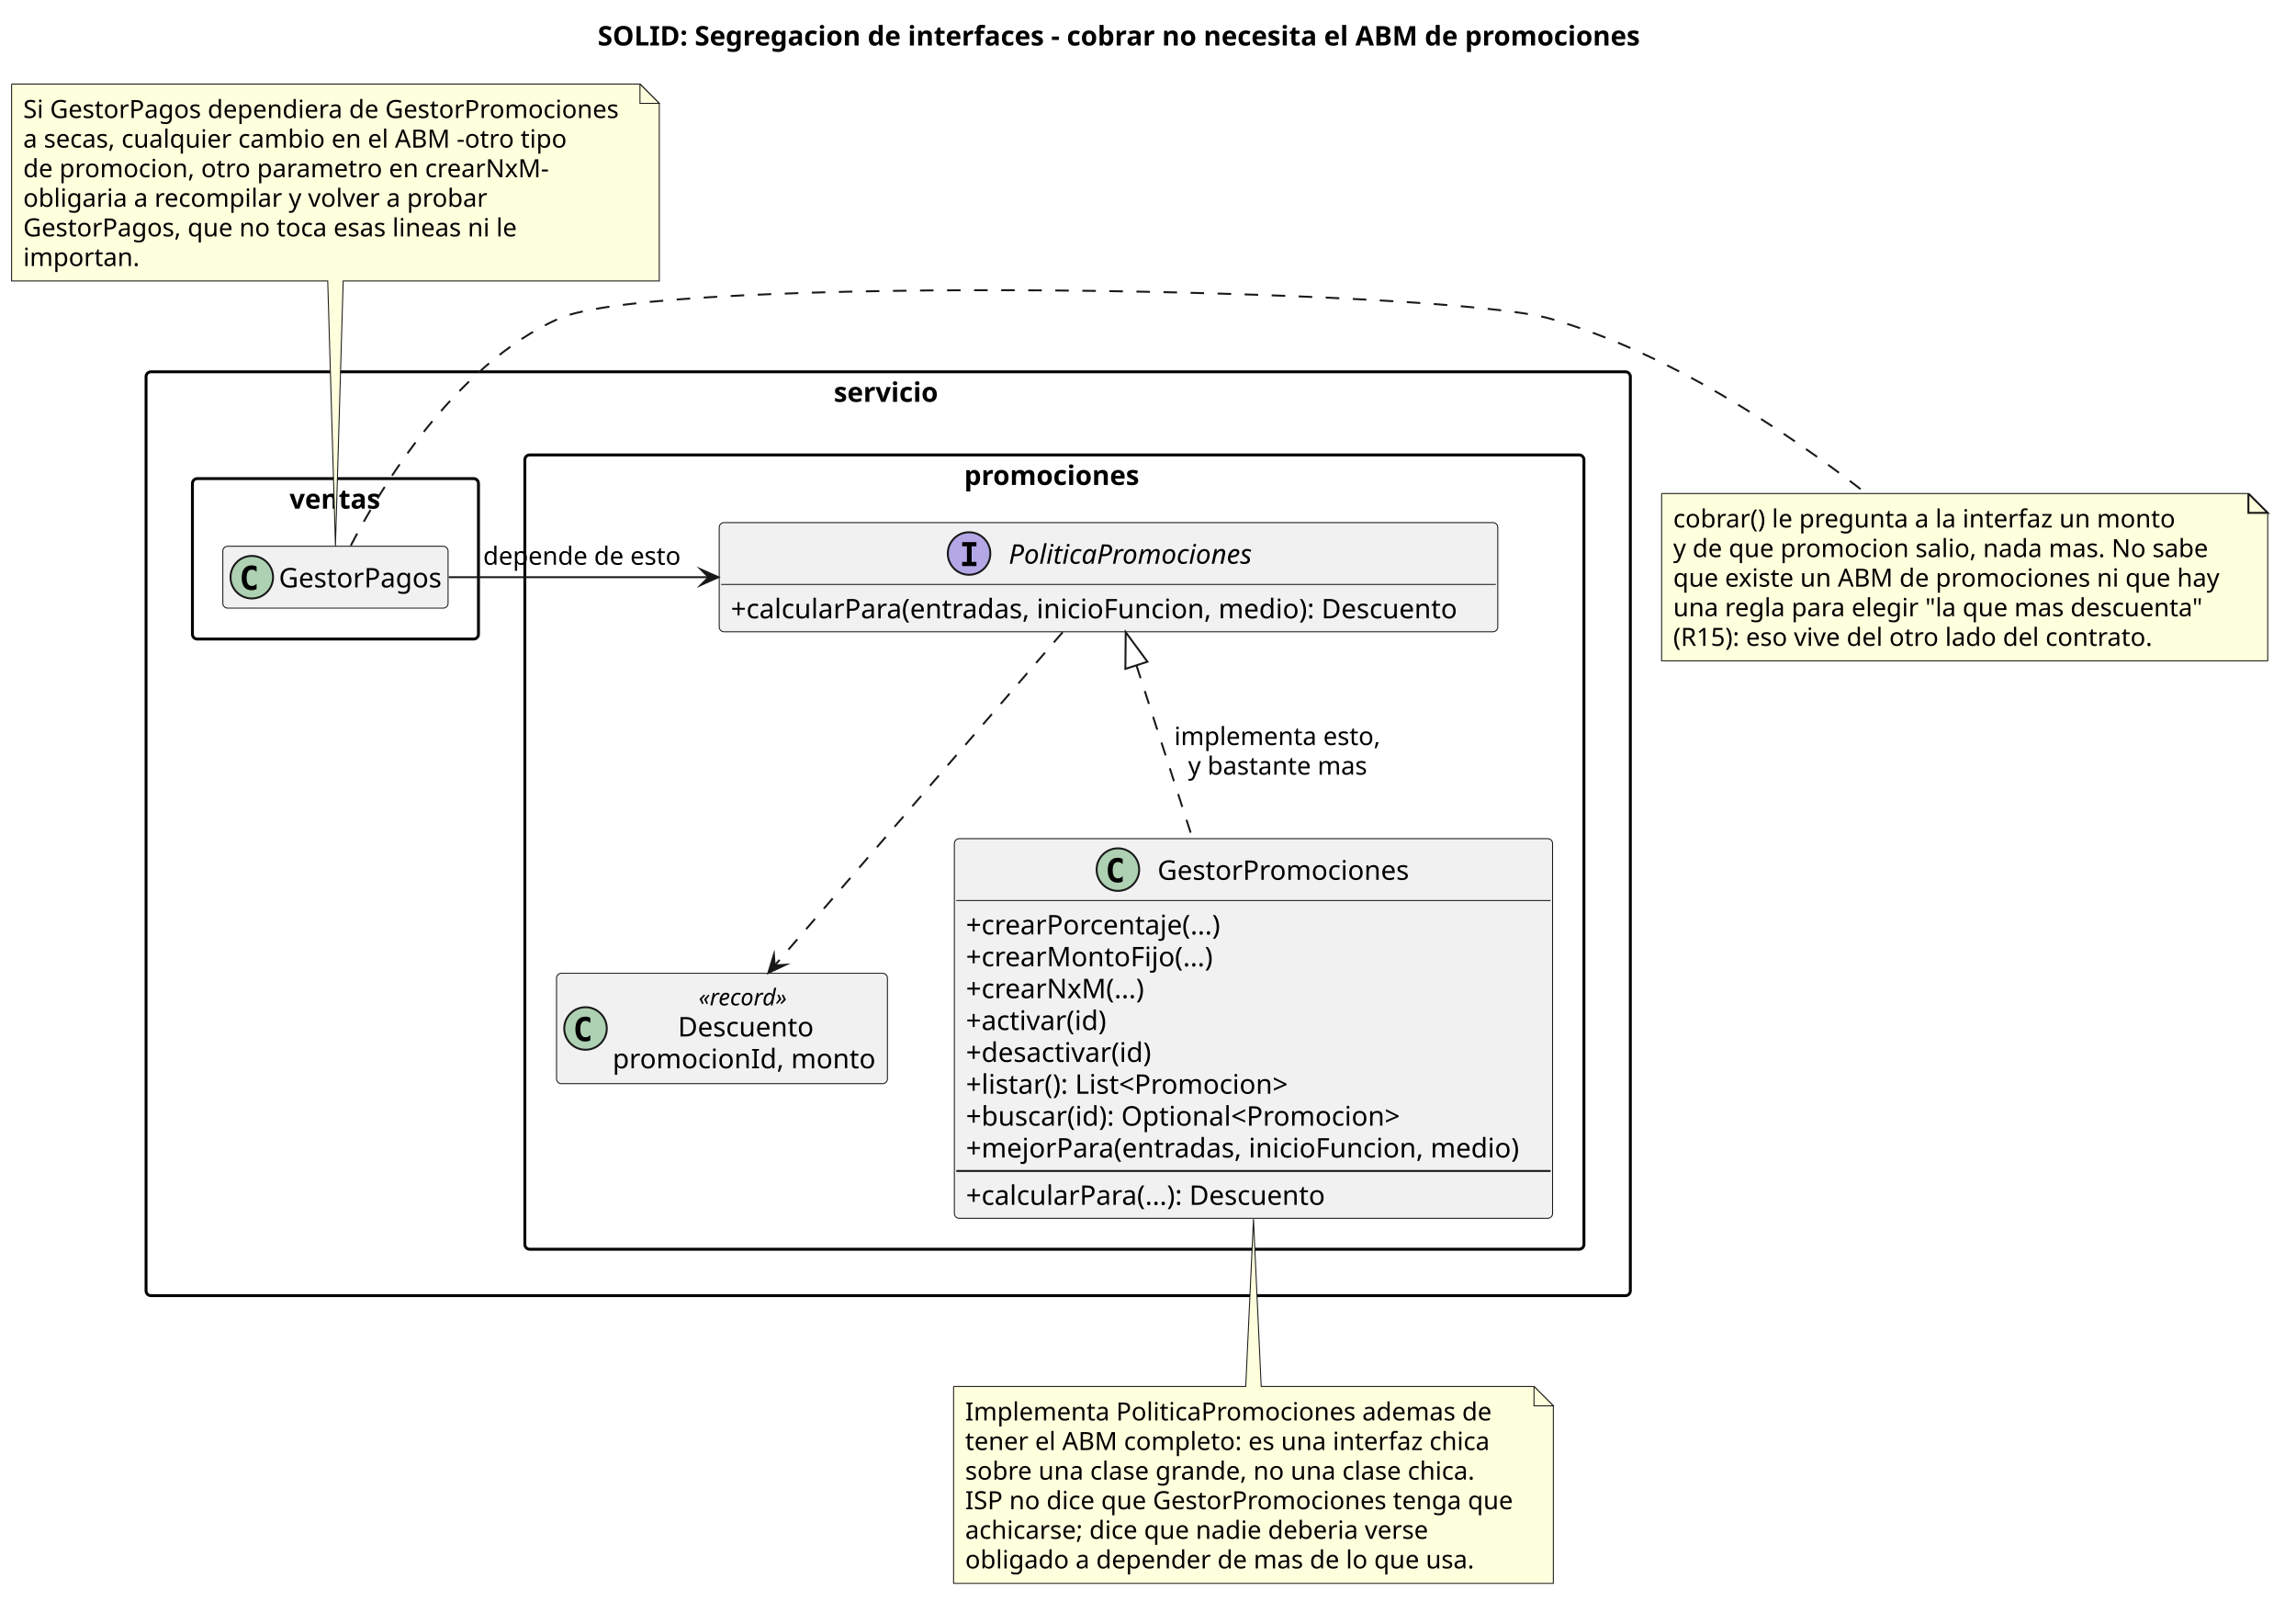
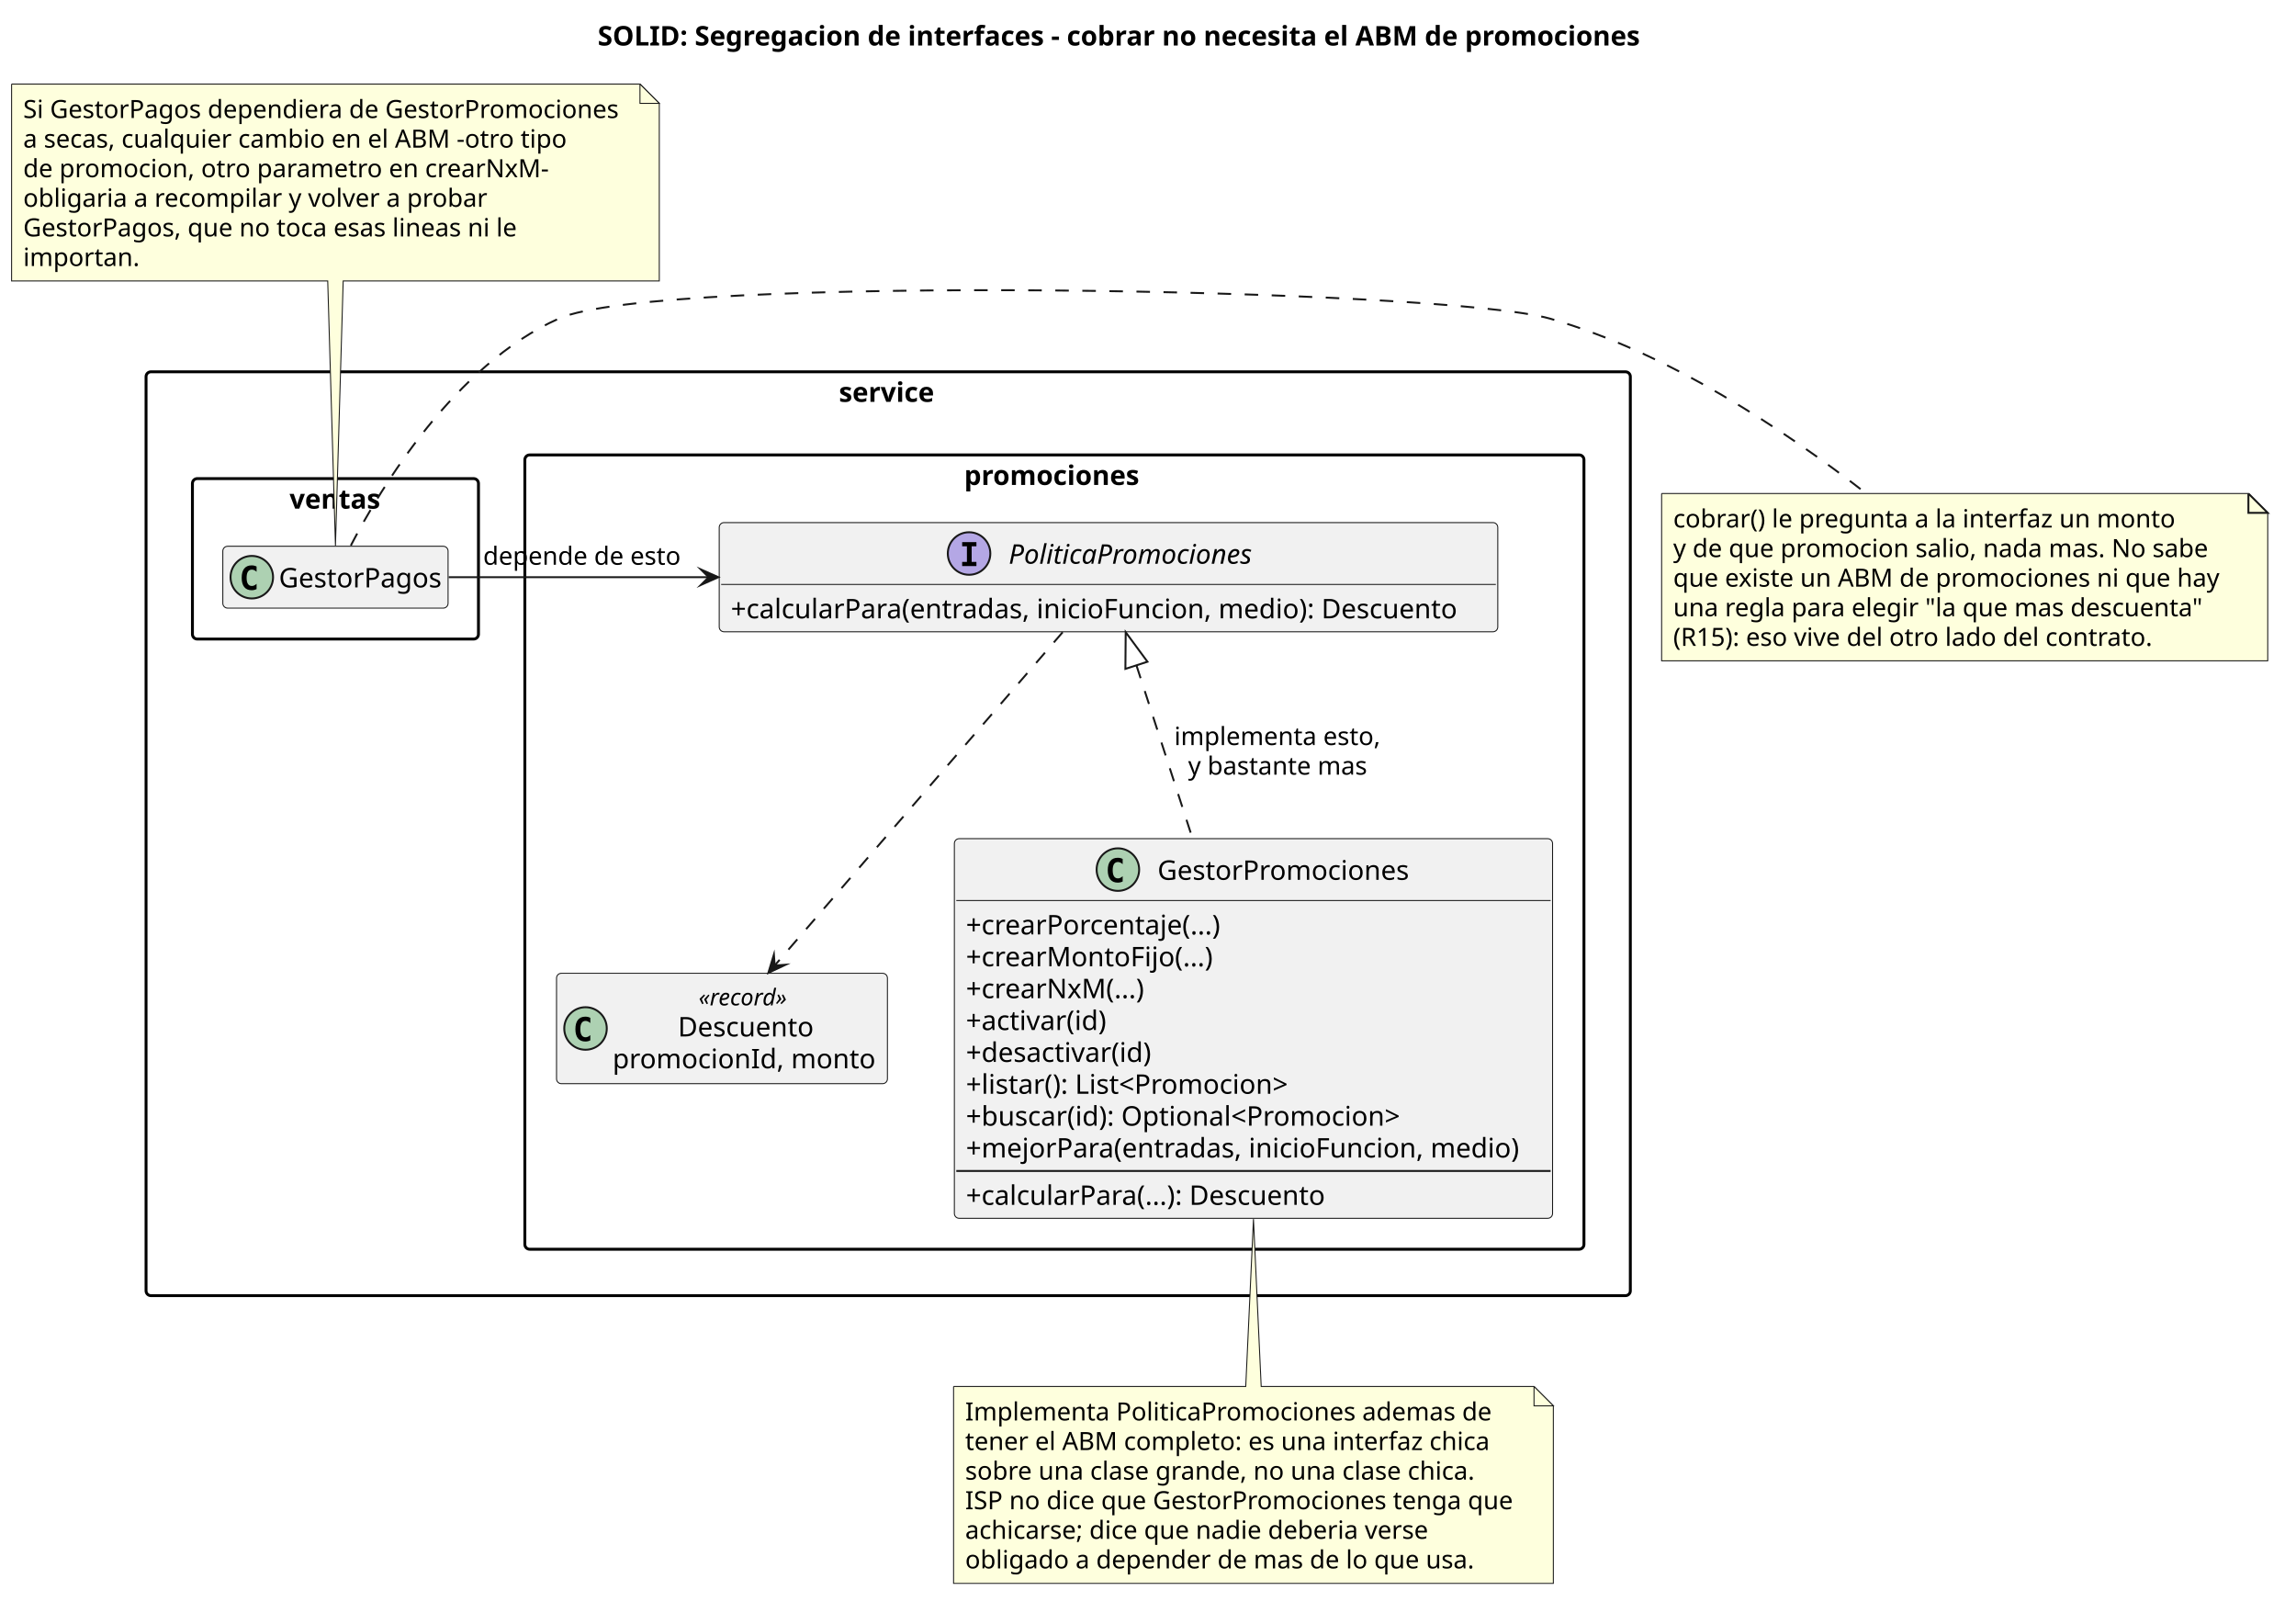
<svg xmlns="http://www.w3.org/2000/svg" contentStyleType="text/css" data-diagram-type="CLASS" height="834px" preserveAspectRatio="none" style="width:1188px;height:834px;background:#FFFFFF;" version="1.1" viewBox="0 0 1188 834" width="1188px" zoomAndPan="magnify">
  <defs />
  <g>
    <g class="title" data-source-line="1">
      <text fill="#000000" font-family="sans-serif" font-size="14" font-weight="700" lengthAdjust="spacing" textLength="562.864" x="309.255" y="23.535">SOLID: Segregacion de interfaces - cobrar no necesita el ABM de promociones</text>
    </g>
-     <g class="cluster" data-qualified-name="servicio" data-source-line="17" id="ent0003">
+     <g class="cluster" data-qualified-name="service" data-source-line="17" id="ent0003">
      <rect fill="none" height="477.92" rx="2.5" ry="2.5" style="stroke:#000000;stroke-width:1.5;" width="768" x="75.57" y="192.348" />
-       <text fill="#000000" font-family="sans-serif" font-size="14" font-weight="700" lengthAdjust="spacing" textLength="56.287" x="431.426" y="207.883">servicio</text>
+       <text fill="#000000" font-family="sans-serif" font-size="14" font-weight="700" lengthAdjust="spacing" textLength="50.996" x="434.072" y="207.883">service</text>
    </g>
-     <g class="cluster" data-qualified-name="servicio.ventas" data-source-line="16" id="ent0001">
+     <g class="cluster" data-qualified-name="service.ventas" data-source-line="16" id="ent0001">
      <rect fill="none" height="83" rx="2.5" ry="2.5" style="stroke:#000000;stroke-width:1.5;" width="148" x="99.57" y="247.598" />
      <text fill="#000000" font-family="sans-serif" font-size="14" font-weight="700" lengthAdjust="spacing" textLength="47.523" x="149.808" y="263.133">ventas</text>
    </g>
-     <g class="cluster" data-qualified-name="servicio.promociones" data-source-line="20" id="ent0004">
+     <g class="cluster" data-qualified-name="service.promociones" data-source-line="20" id="ent0004">
      <rect fill="none" height="410.92" rx="2.5" ry="2.5" style="stroke:#000000;stroke-width:1.5;" width="548" x="271.57" y="235.348" />
      <text fill="#000000" font-family="sans-serif" font-size="14" font-weight="700" lengthAdjust="spacing" textLength="93.358" x="498.891" y="250.883">promociones</text>
    </g>
-     <g class="entity" data-qualified-name="servicio.ventas.GestorPagos" data-source-line="17" id="ent0002">
+     <g class="entity" data-qualified-name="service.ventas.GestorPagos" data-source-line="17" id="ent0002">
      <rect fill="#F1F1F1" height="32" rx="2.5" ry="2.5" style="stroke:#181818;stroke-width:0.5;" width="116.554" x="115.29" y="282.598" />
      <ellipse cx="130.29" cy="298.598" fill="#ADD1B2" rx="11" ry="11" style="stroke:#181818;stroke-width:1;" />
      <path d="M132.763,304.741 Q132.182,305.04 131.543,305.19 Q130.904,305.339 130.198,305.339 Q127.691,305.339 126.371,303.687 Q125.052,302.035 125.052,298.914 Q125.052,295.785 126.371,294.133 Q127.691,292.481 130.198,292.481 Q130.904,292.481 131.551,292.63 Q132.199,292.78 132.763,293.079 L132.763,295.801 Q132.132,295.22 131.539,294.951 Q130.945,294.681 130.314,294.681 Q128.97,294.681 128.285,295.748 Q127.6,296.814 127.6,298.914 Q127.6,301.006 128.285,302.073 Q128.97,303.139 130.314,303.139 Q130.945,303.139 131.539,302.87 Q132.132,302.6 132.763,302.019 Z " fill="#000000" />
      <text fill="#000000" font-family="sans-serif" font-size="14" lengthAdjust="spacing" textLength="84.554" x="144.29" y="303.889">GestorPagos</text>
    </g>
-     <g class="entity" data-qualified-name="servicio.promociones.PoliticaPromociones" data-source-line="21" id="ent0005">
+     <g class="entity" data-qualified-name="service.promociones.PoliticaPromociones" data-source-line="21" id="ent0005">
      <rect fill="#F1F1F1" height="56.488" rx="2.5" ry="2.5" style="stroke:#181818;stroke-width:0.5;" width="402.845" x="372.14" y="270.348" />
      <ellipse cx="501.414" cy="286.348" fill="#B4A7E5" rx="11" ry="11" style="stroke:#181818;stroke-width:1;" />
      <path d="M497.842,282.613 L497.842,280.455 L505.221,280.455 L505.221,282.613 L502.756,282.613 L502.756,290.69 L505.221,290.69 L505.221,292.848 L497.842,292.848 L497.842,290.69 L500.308,290.69 L500.308,282.613 Z " fill="#000000" />
      <text fill="#000000" font-family="sans-serif" font-size="14" font-style="italic" lengthAdjust="spacing" textLength="135.796" x="521.914" y="291.639">PoliticaPromociones</text>
      <line style="stroke:#181818;stroke-width:0.5;" x1="373.14" x2="773.985" y1="302.348" y2="302.348" />
      <text fill="#000000" font-family="sans-serif" font-size="14" lengthAdjust="spacing" textLength="390.845" x="378.14" y="319.883">+calcularPara(entradas, inicioFuncion, medio): Descuento</text>
    </g>
-     <g class="entity" data-qualified-name="servicio.promociones.Descuento" data-source-line="24" id="ent0006">
+     <g class="entity" data-qualified-name="service.promociones.Descuento" data-source-line="24" id="ent0006">
      <rect fill="#F1F1F1" height="57.109" rx="2.5" ry="2.5" style="stroke:#181818;stroke-width:0.5;" width="171.214" x="287.96" y="503.508" />
      <ellipse cx="302.96" cy="532.063" fill="#ADD1B2" rx="11" ry="11" style="stroke:#181818;stroke-width:1;" />
      <path d="M305.433,538.206 Q304.852,538.505 304.213,538.654 Q303.574,538.804 302.868,538.804 Q300.361,538.804 299.041,537.152 Q297.722,535.5 297.722,532.379 Q297.722,529.25 299.041,527.598 Q300.361,525.946 302.868,525.946 Q303.574,525.946 304.221,526.095 Q304.869,526.245 305.433,526.543 L305.433,529.266 Q304.802,528.685 304.209,528.415 Q303.615,528.145 302.984,528.145 Q301.64,528.145 300.955,529.212 Q300.27,530.279 300.27,532.379 Q300.27,534.471 300.955,535.537 Q301.64,536.604 302.984,536.604 Q303.615,536.604 304.209,536.334 Q304.802,536.064 305.433,535.483 Z " fill="#000000" />
      <text fill="#000000" font-family="sans-serif" font-size="12" font-style="italic" lengthAdjust="spacing" textLength="50.15" x="361.492" y="520.11">«record»</text>
      <text fill="#000000" font-family="sans-serif" font-size="14" lengthAdjust="spacing" textLength="71.606" x="350.764" y="536.176">Descuento</text>
      <text fill="#000000" font-family="sans-serif" font-size="14" lengthAdjust="spacing" textLength="139.214" x="316.96" y="552.664">promocionId, monto</text>
    </g>
-     <g class="entity" data-qualified-name="servicio.promociones.GestorPromociones" data-source-line="26" id="ent0007">
+     <g class="entity" data-qualified-name="service.promociones.GestorPromociones" data-source-line="26" id="ent0007">
      <rect fill="#F1F1F1" height="196.394" rx="2.5" ry="2.5" style="stroke:#181818;stroke-width:0.5;" width="309.521" x="493.81" y="433.868" />
      <ellipse cx="578.422" cy="449.868" fill="#ADD1B2" rx="11" ry="11" style="stroke:#181818;stroke-width:1;" />
      <path d="M580.895,456.011 Q580.314,456.31 579.675,456.46 Q579.036,456.609 578.33,456.609 Q575.823,456.609 574.503,454.957 Q573.183,453.305 573.183,450.184 Q573.183,447.055 574.503,445.403 Q575.823,443.751 578.33,443.751 Q579.036,443.751 579.683,443.901 Q580.331,444.05 580.895,444.349 L580.895,447.071 Q580.264,446.49 579.671,446.221 Q579.077,445.951 578.446,445.951 Q577.101,445.951 576.417,447.017 Q575.732,448.084 575.732,450.184 Q575.732,452.276 576.417,453.343 Q577.101,454.409 578.446,454.409 Q579.077,454.409 579.671,454.139 Q580.264,453.87 580.895,453.289 Z " fill="#000000" />
      <text fill="#000000" font-family="sans-serif" font-size="14" lengthAdjust="spacing" textLength="131.797" x="598.922" y="455.159">GestorPromociones</text>
      <line style="stroke:#181818;stroke-width:0.5;" x1="494.81" x2="802.331" y1="465.868" y2="465.868" />
      <text fill="#000000" font-family="sans-serif" font-size="14" lengthAdjust="spacing" textLength="138.435" x="499.81" y="483.403">+crearPorcentaje(...)</text>
      <text fill="#000000" font-family="sans-serif" font-size="14" lengthAdjust="spacing" textLength="135.276" x="499.81" y="499.892">+crearMontoFijo(...)</text>
      <text fill="#000000" font-family="sans-serif" font-size="14" lengthAdjust="spacing" textLength="98.67" x="499.81" y="516.38">+crearNxM(...)</text>
      <text fill="#000000" font-family="sans-serif" font-size="14" lengthAdjust="spacing" textLength="77.984" x="499.81" y="532.868">+activar(id)</text>
      <text fill="#000000" font-family="sans-serif" font-size="14" lengthAdjust="spacing" textLength="101.732" x="499.81" y="549.357">+desactivar(id)</text>
      <text fill="#000000" font-family="sans-serif" font-size="14" lengthAdjust="spacing" textLength="181.405" x="499.81" y="565.845">+listar(): List&lt;Promocion&gt;</text>
      <text fill="#000000" font-family="sans-serif" font-size="14" lengthAdjust="spacing" textLength="239.757" x="499.81" y="582.333">+buscar(id): Optional&lt;Promocion&gt;</text>
      <text fill="#000000" font-family="sans-serif" font-size="14" lengthAdjust="spacing" textLength="297.521" x="499.81" y="598.821">+mejorPara(entradas, inicioFuncion, medio)</text>
      <line style="stroke:#181818;stroke-width:1;" x1="494.81" x2="802.331" y1="605.774" y2="605.774" />
      <text fill="#000000" font-family="sans-serif" font-size="14" lengthAdjust="spacing" textLength="195.234" x="499.81" y="623.31">+calcularPara(...): Descuento</text>
    </g>
    <g class="entity" data-qualified-name="GMN12" data-source-line="46" id="ent0013">
      <path d="M859.76,255.318 L859.76,341.871 L1173.374,341.871 L1173.374,265.318 L1163.374,255.318 L859.76,255.318" fill="#FEFFDD" style="stroke:#181818;stroke-width:0.5;" />
      <path d="M1163.374,255.318 L1163.374,265.318 L1173.374,265.318 L1163.374,255.318" fill="#FEFFDD" style="stroke:#181818;stroke-width:1;" />
      <text fill="#000000" font-family="sans-serif" font-size="13" lengthAdjust="spacing" textLength="269.871" x="865.76" y="272.887">cobrar() le pregunta a la interfaz un monto</text>
      <text fill="#000000" font-family="sans-serif" font-size="13" lengthAdjust="spacing" textLength="287.6" x="865.76" y="288.197">y de que promocion salio, nada mas. No sabe</text>
      <text fill="#000000" font-family="sans-serif" font-size="13" lengthAdjust="spacing" textLength="292.614" x="865.76" y="303.508">que existe un ABM de promociones ni que hay</text>
      <text fill="#000000" font-family="sans-serif" font-size="13" lengthAdjust="spacing" textLength="281.214" x="865.76" y="318.818">una regla para elegir "la que mas descuenta"</text>
      <text fill="#000000" font-family="sans-serif" font-size="13" lengthAdjust="spacing" textLength="260.99" x="865.76" y="334.129">(R15): eso vive del otro lado del contrato.</text>
    </g>
    <g class="entity" data-qualified-name="GMN15" data-source-line="54" id="ent0016">
      <path d="M493.4,717.268 L493.4,819.132 A0,0 0 0 0 493.4,819.132 L803.732,819.132 A0,0 0 0 0 803.732,819.132 L803.732,727.268 L793.732,717.268 L652.57,717.268 L648.57,630.668 L644.57,717.268 L493.4,717.268 A0,0 0 0 0 493.4,717.268" fill="#FEFFDD" style="stroke:#181818;stroke-width:0.5;" />
      <path d="M793.732,717.268 L793.732,727.268 L803.732,727.268 L793.732,717.268" fill="#FEFFDD" style="stroke:#181818;stroke-width:0.5;" />
      <text fill="#000000" font-family="sans-serif" font-size="13" lengthAdjust="spacing" textLength="276.961" x="499.4" y="734.837">Implementa PoliticaPromociones ademas de</text>
      <text fill="#000000" font-family="sans-serif" font-size="13" lengthAdjust="spacing" textLength="281.265" x="499.4" y="750.147">tener el ABM completo: es una interfaz chica</text>
      <text fill="#000000" font-family="sans-serif" font-size="13" lengthAdjust="spacing" textLength="274.409" x="499.4" y="765.458">sobre una clase grande, no una clase chica.</text>
      <text fill="#000000" font-family="sans-serif" font-size="13" lengthAdjust="spacing" textLength="289.332" x="499.4" y="780.768">ISP no dice que GestorPromociones tenga que</text>
      <text fill="#000000" font-family="sans-serif" font-size="13" lengthAdjust="spacing" textLength="247.4" x="499.4" y="796.079">achicarse; dice que nadie deberia verse</text>
      <text fill="#000000" font-family="sans-serif" font-size="13" lengthAdjust="spacing" textLength="272.898" x="499.4" y="811.389">obligado a depender de mas de lo que usa.</text>
    </g>
    <g class="entity" data-qualified-name="N1" data-source-line="63" id="ent0018">
      <path d="M6,43.488 L6,145.352 A0,0 0 0 0 6,145.352 L169.57,145.352 L173.57,282.278 L177.57,145.352 L341.133,145.352 A0,0 0 0 0 341.133,145.352 L341.133,53.488 L331.133,43.488 L6,43.488 A0,0 0 0 0 6,43.488" fill="#FEFFDD" style="stroke:#181818;stroke-width:0.5;" />
      <path d="M331.133,43.488 L331.133,53.488 L341.133,53.488 L331.133,43.488" fill="#FEFFDD" style="stroke:#181818;stroke-width:0.5;" />
      <text fill="#000000" font-family="sans-serif" font-size="13" lengthAdjust="spacing" textLength="314.133" x="12" y="61.057">Si GestorPagos dependiera de GestorPromociones</text>
      <text fill="#000000" font-family="sans-serif" font-size="13" lengthAdjust="spacing" textLength="295.084" x="12" y="76.367">a secas, cualquier cambio en el ABM -otro tipo</text>
      <text fill="#000000" font-family="sans-serif" font-size="13" lengthAdjust="spacing" textLength="283.067" x="12" y="91.678">de promocion, otro parametro en crearNxM-</text>
      <text fill="#000000" font-family="sans-serif" font-size="13" lengthAdjust="spacing" textLength="248.523" x="12" y="106.988">obligaria a recompilar y volver a probar</text>
      <text fill="#000000" font-family="sans-serif" font-size="13" lengthAdjust="spacing" textLength="264.786" x="12" y="122.299">GestorPagos, que no toca esas lineas ni le</text>
      <text fill="#000000" font-family="sans-serif" font-size="13" lengthAdjust="spacing" textLength="61.604" x="12" y="137.609">importan.</text>
    </g>
    <g class="link" data-entity-1="ent0002" data-entity-2="ent0005" data-link-type="dependency" data-source-line="40" id="lnk8">
      <path codeLine="40" d="M232.16,298.598 C269.59,298.598 315.55,298.598 366.68,298.598" fill="none" id="GestorPagos-to-PoliticaPromociones" style="stroke:#181818;stroke-width:1;" />
      <polygon fill="#181818" points="371.68,298.598,362.68,294.598,366.68,298.598,362.68,302.598,371.68,298.598" style="stroke:#181818;stroke-width:1;stroke-linejoin:miter;stroke-miterlimit:10;" />
      <text fill="#000000" font-family="sans-serif" font-size="13" lengthAdjust="spacing" textLength="104.711" x="249.99" y="292.167">depende de esto</text>
    </g>
    <g class="link" data-entity-1="ent0005" data-entity-2="ent0007" data-link-type="extension" data-source-line="41" id="lnk10">
      <path codeLine="41" d="M588.011,344.181 C596.552,370.521 604.41,394.778 616.92,433.398" fill="none" id="PoliticaPromociones-backto-GestorPromociones" style="stroke:#181818;stroke-width:1;stroke-dasharray:7,7;" />
      <polygon fill="none" points="582.46,327.058,582.304,346.031,593.719,342.33,582.46,327.058" style="stroke:#181818;stroke-width:1;stroke-linejoin:miter;stroke-miterlimit:10;" />
      <text fill="#000000" font-family="sans-serif" font-size="13" lengthAdjust="spacing" textLength="109.51" x="607.58" y="385.437">implementa esto,</text>
      <text fill="#000000" font-family="sans-serif" font-size="13" lengthAdjust="spacing" textLength="95.164" x="614.753" y="400.747">y bastante mas</text>
    </g>
    <g class="link" data-entity-1="ent0005" data-entity-2="ent0006" data-link-type="dependency" data-source-line="43" id="lnk11">
      <path codeLine="43" d="M549.84,327.058 C511.45,371.488 439.409,454.865 400.839,499.495" fill="none" id="PoliticaPromociones-to-Descuento" style="stroke:#181818;stroke-width:1;stroke-dasharray:7,7;" />
      <polygon fill="#181818" points="397.57,503.278,406.481,499.084,400.839,499.495,400.428,493.853,397.57,503.278" style="stroke:#181818;stroke-width:1;stroke-linejoin:miter;stroke-miterlimit:10;" />
    </g>
    <g class="link" data-entity-1="ent0002" data-entity-2="ent0013" data-link-type="association" data-source-line="46" id="lnk14">
      <path d="M181.53,282.198 C197.2,252.078 235.27,188.848 289.07,164.848 C341.12,141.618 747.27,149.168 802.07,164.848 C863.24,182.358 923.93,222.938 965.06,254.838" fill="none" id="GestorPagos-GMN12" style="stroke:#181818;stroke-width:1;stroke-dasharray:7,7;" />
    </g>
  </g>
</svg>
